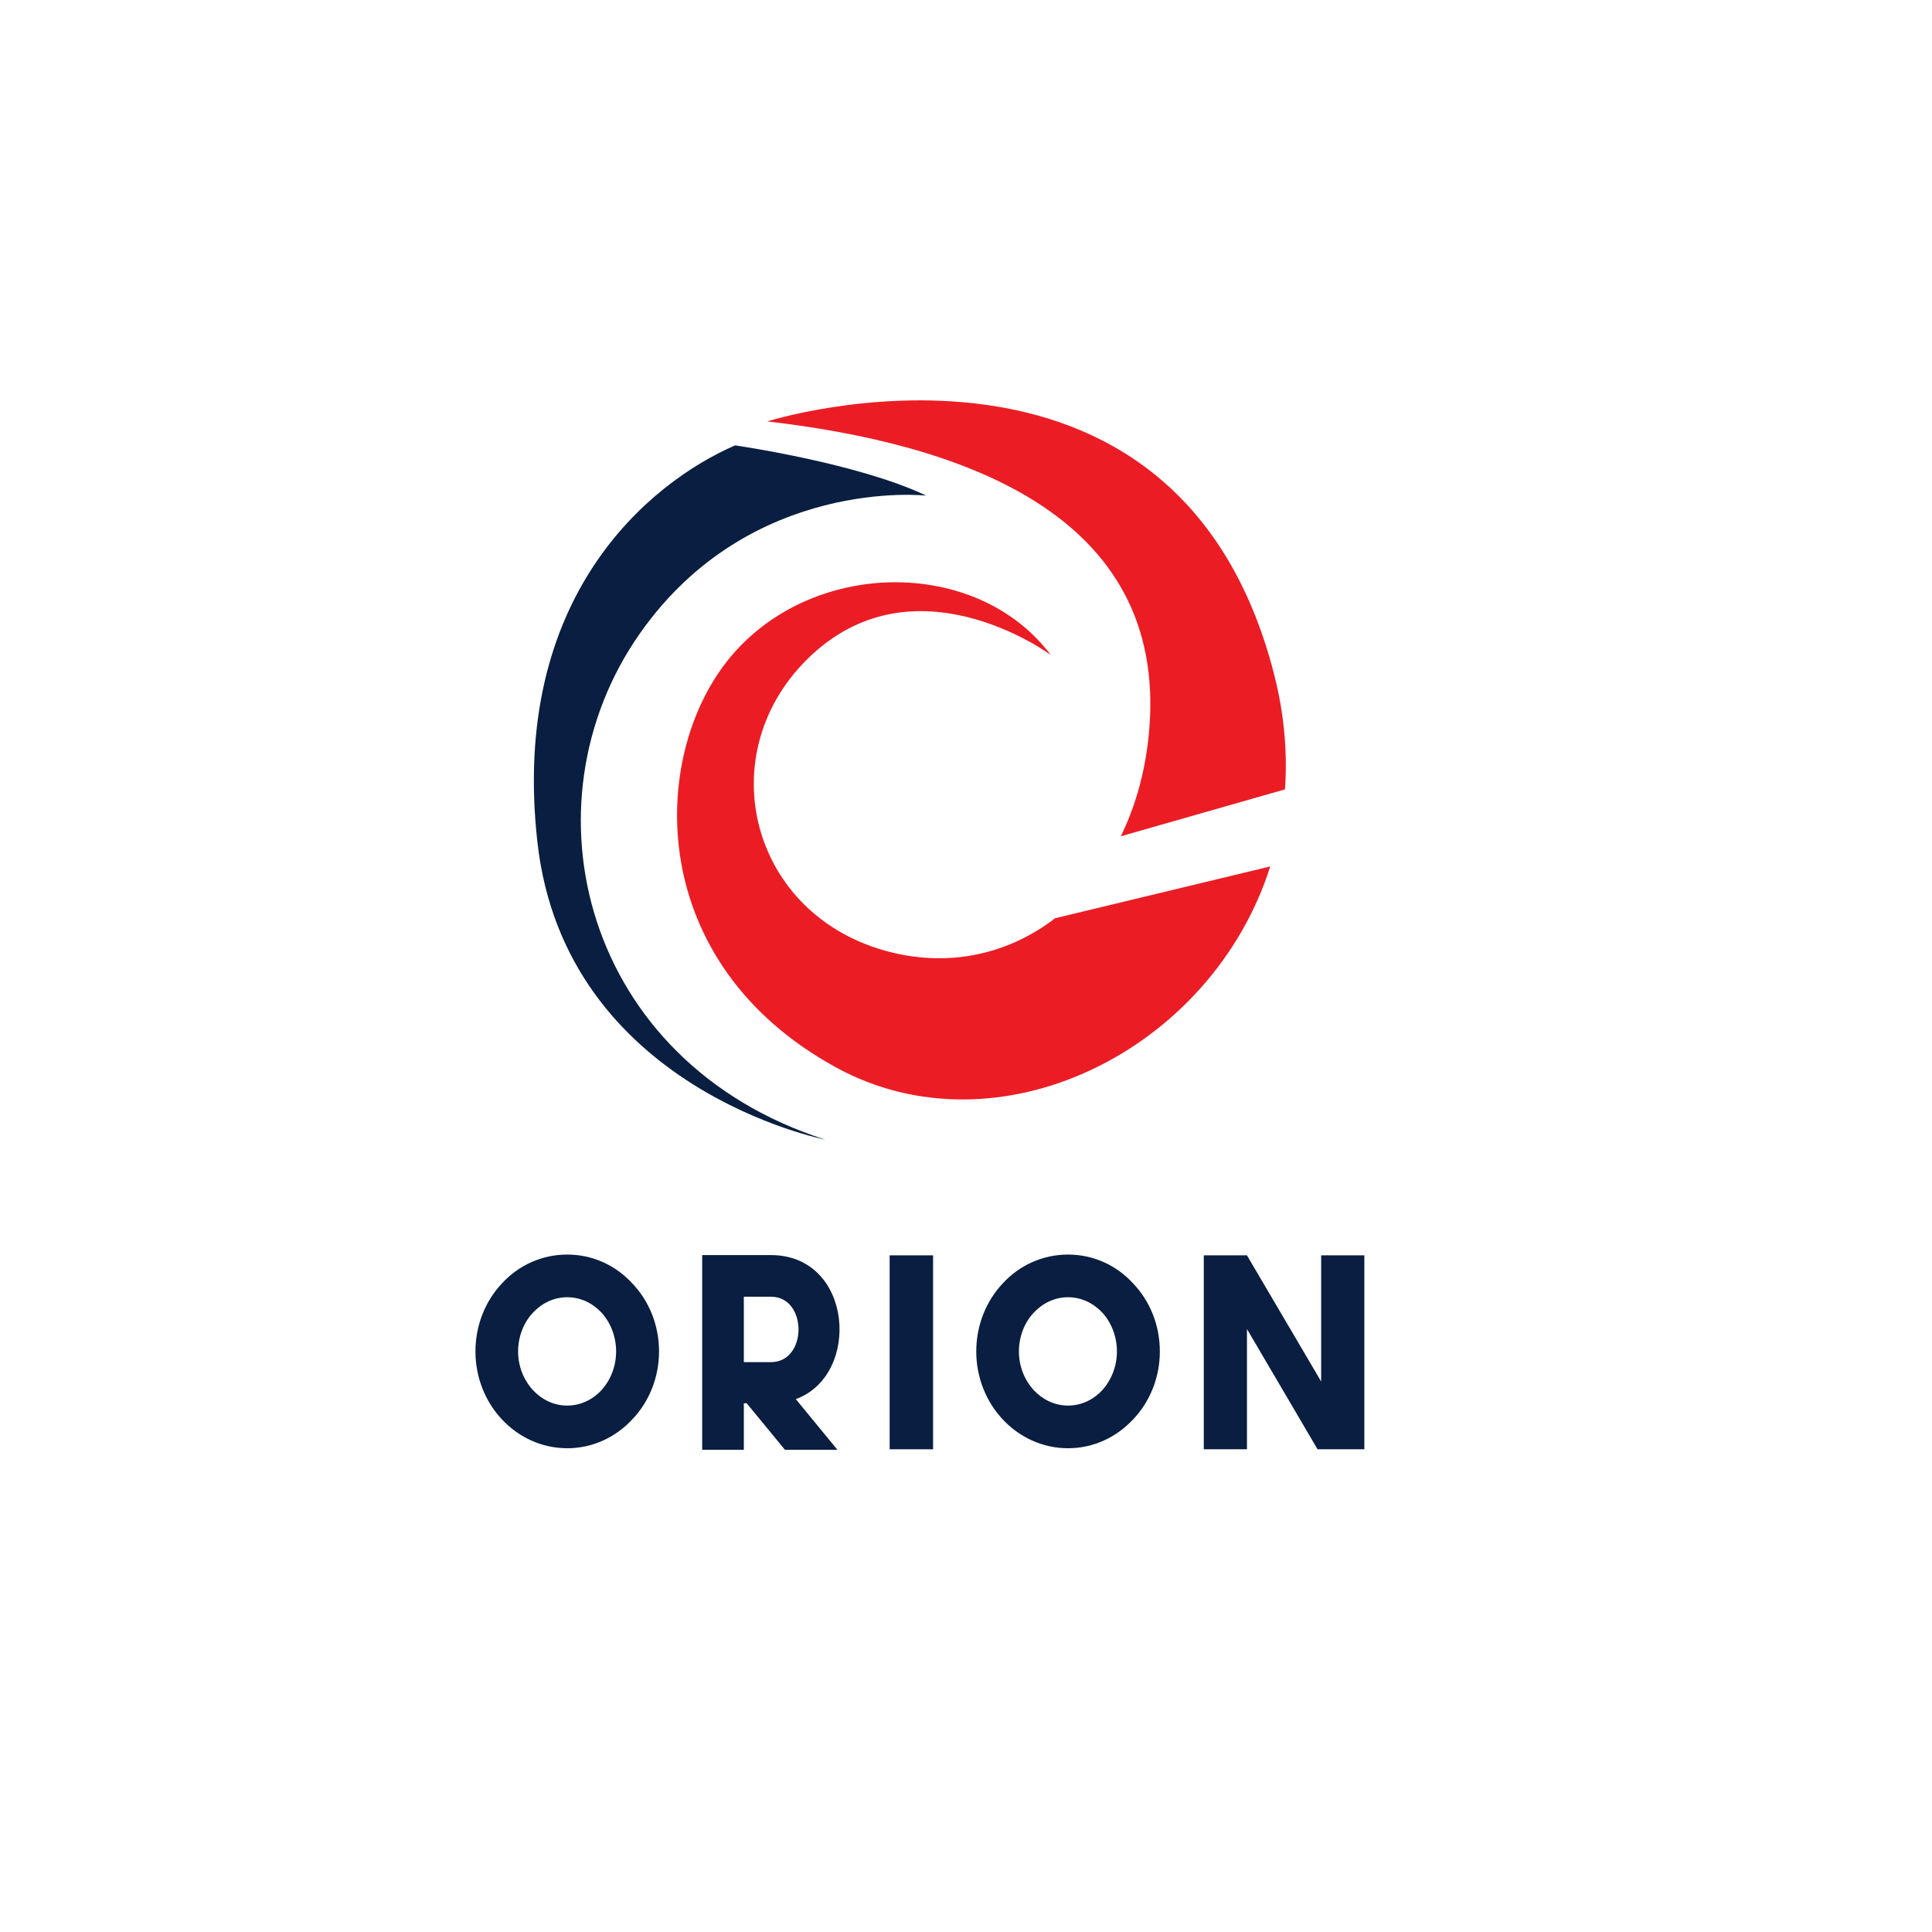
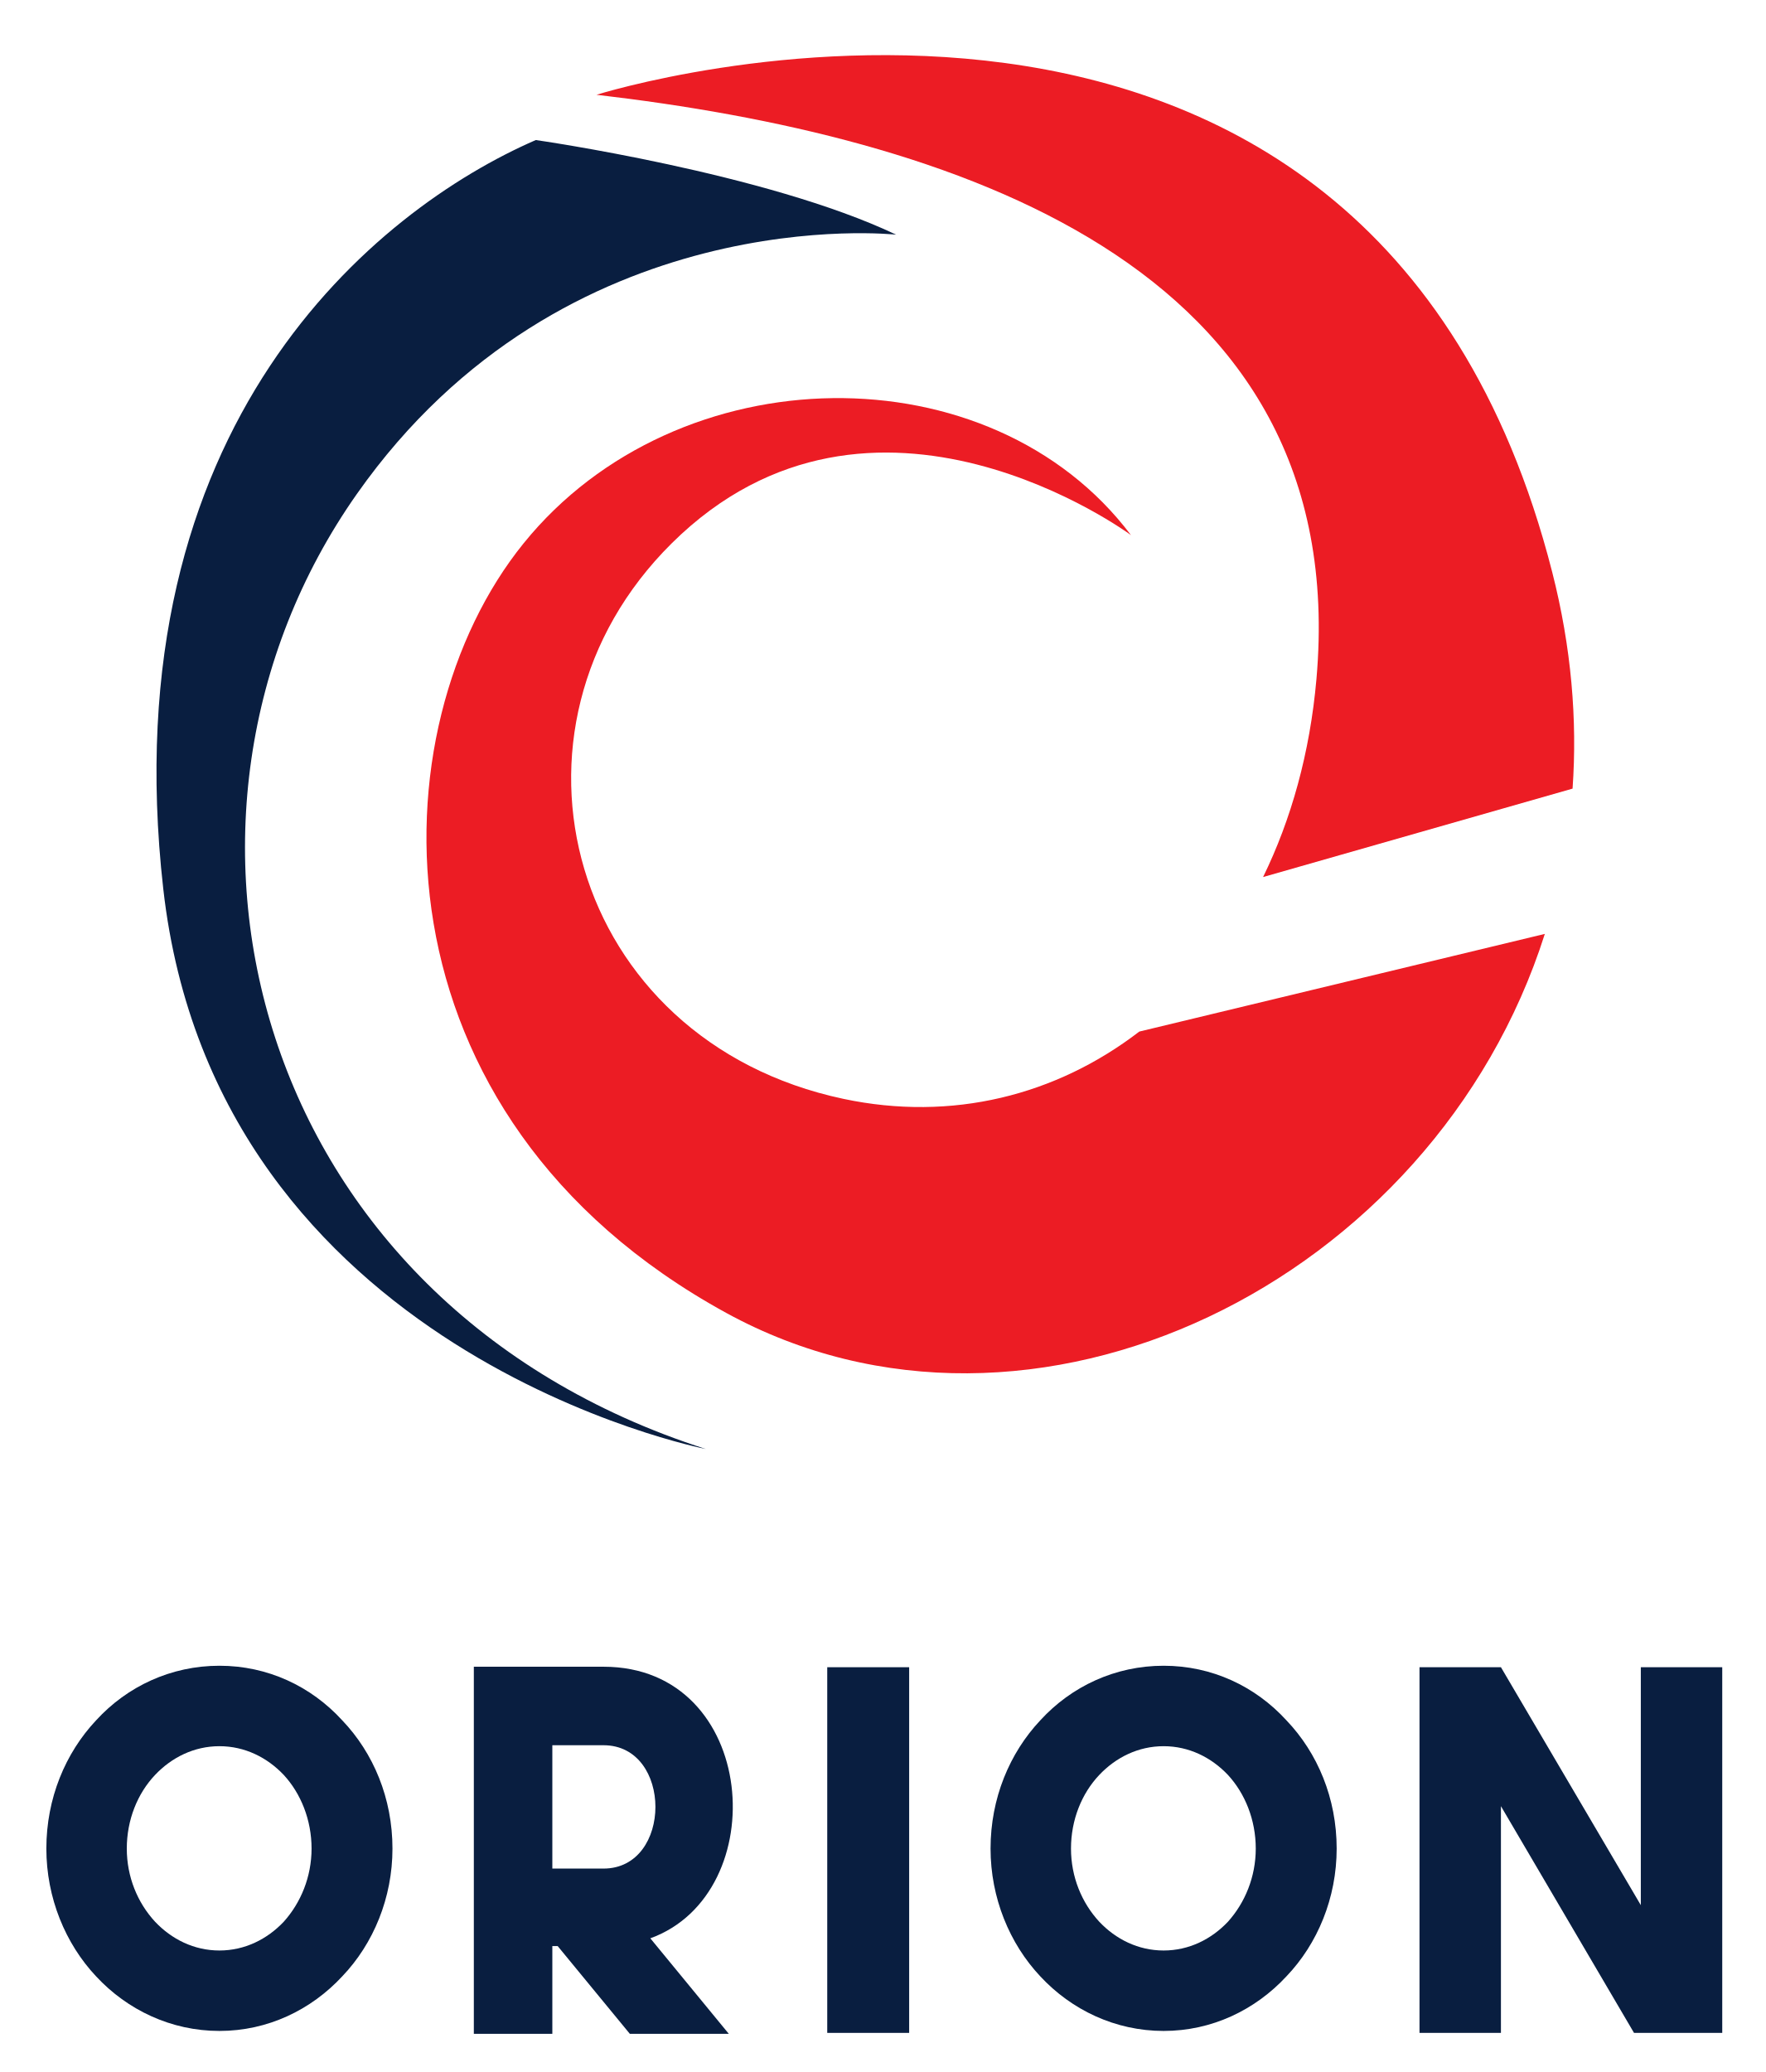
- <svg xmlns="http://www.w3.org/2000/svg" id="svg2" width="1333.333" height="1333.333" viewBox="0 0 1333.333 1333.333">
-   <defs id="defs6">
-     <clipPath clipPathUnits="userSpaceOnUse" id="clipPath16">
-       <path d="M 0,1000 H 1000 V 0 H 0 Z" id="path14" />
+ <svg xmlns="http://www.w3.org/2000/svg" version="1.2" viewBox="0 0 646 758" width="646" height="758">
+   <defs>
+     <clipPath clipPathUnits="userSpaceOnUse" id="cp1">
+       <path d="m-311-256h1332.67v1332.67h-1332.67z" />
    </clipPath>
  </defs>
-   <g id="g8" transform="matrix(1.333333,0,0,-1.333333,0,1333.333)">
+   <style>
+ 		.s0 { fill: #091e40 } 
+ 		.s1 { fill: #ec1c24 } 
+ 	</style>
+   <g id="g8">
    <g id="g10">
-       <g id="g12" clip-path="url(#clipPath16)">
-         <g id="g18" transform="translate(318.899,300.4494)">
-           <path d="m 0,0 c 0,7.895 -2.945,15.123 -7.629,20.21 -4.551,4.816 -10.707,7.894 -17.666,7.894 -6.96,0 -13.117,-3.078 -17.667,-7.894 C -47.78,15.123 -50.724,7.895 -50.724,0 c 0,-7.763 2.944,-14.857 7.762,-20.076 4.55,-4.818 10.707,-7.897 17.667,-7.897 6.959,0 13.115,3.079 17.666,7.897 C -2.945,-14.857 0,-7.763 0,0 M 8.431,35.199 C 16.997,26.231 22.216,13.784 22.216,0 c 0,-13.518 -5.219,-26.099 -13.785,-35.065 -8.565,-9.236 -20.477,-14.991 -33.726,-14.991 -13.25,0 -25.295,5.755 -33.861,14.991 -8.431,8.966 -13.651,21.547 -13.651,35.065 0,13.784 5.22,26.231 13.651,35.199 8.566,9.368 20.611,14.989 33.861,14.989 13.249,0 25.161,-5.621 33.726,-14.989" style="fill:#091e40;fill-opacity:1;fill-rule:nonzero;stroke:none" id="path20" />
-         </g>
-         <g id="g22" transform="translate(385.0033,328.8222)">
-           <path d="m 0,0 v -33.859 h 14.052 c 19.005,0 19.005,33.859 0,33.859 z M -21.548,-79.231 V 21.547 h 35.6 c 42.56,0 46.843,-62.232 12.848,-74.545 L 48.448,-79.231 H 21.28 L 1.472,-55.14 H 0 v -24.091 z" style="fill:#091e40;fill-opacity:1;fill-rule:nonzero;stroke:none" id="path24" />
-         </g>
-         <path d="m 460.478,350.235 h 22.485 V 249.86 h -22.485 z" style="fill:#091e40;fill-opacity:1;fill-rule:nonzero;stroke:none" id="path26" />
-         <g id="g28" transform="translate(578.1152,300.4494)">
-           <path d="m 0,0 c 0,7.895 -2.945,15.123 -7.629,20.21 -4.551,4.816 -10.707,7.894 -17.666,7.894 -6.96,0 -13.117,-3.078 -17.667,-7.894 C -47.78,15.123 -50.724,7.895 -50.724,0 c 0,-7.763 2.944,-14.857 7.762,-20.076 4.55,-4.818 10.707,-7.897 17.667,-7.897 6.959,0 13.115,3.079 17.666,7.897 C -2.945,-14.857 0,-7.763 0,0 M 8.431,35.199 C 16.997,26.231 22.216,13.784 22.216,0 c 0,-13.518 -5.219,-26.099 -13.785,-35.065 -8.565,-9.236 -20.477,-14.991 -33.726,-14.991 -13.25,0 -25.295,5.755 -33.861,14.991 -8.431,8.966 -13.651,21.547 -13.651,35.065 0,13.784 5.22,26.231 13.651,35.199 8.566,9.368 20.611,14.989 33.861,14.989 13.249,0 25.161,-5.621 33.726,-14.989" style="fill:#091e40;fill-opacity:1;fill-rule:nonzero;stroke:none" id="path30" />
-         </g>
-         <g id="g32" transform="translate(683.8351,350.2347)">
-           <path d="M 0,0 H 22.351 V -100.375 H -1.874 l -36.536,62.234 v -62.234 H -60.761 V 0 H -38.41 L 0,-65.311 Z" style="fill:#091e40;fill-opacity:1;fill-rule:nonzero;stroke:none" id="path34" />
-         </g>
-         <g id="g36" transform="translate(479.3896,743.482)">
-           <path d="m 0,0 c 0,0 -90.868,10.143 -148.05,-71.168 -62.487,-88.83 -29.154,-222.149 95.802,-262.177 0,0 -134.503,26.08 -148.951,153.73 -14.448,127.652 58.363,186.508 102.271,205.599 0,0 63.354,-9.04 98.928,-25.984" style="fill:#091e40;fill-opacity:1;fill-rule:nonzero;stroke:none" id="path38" />
-         </g>
-         <g id="g40" transform="translate(594.7754,621.4793)">
-           <path d="m 0,0 c -1.782,-20.27 -6.928,-38.547 -14.643,-54.332 l 84.96,24.274 C 71.65,-11.203 70.005,8.715 64.728,29.376 14.183,227.301 -197.648,160.408 -197.648,160.408 -100.937,149.114 10.069,114.438 0,0" style="fill:#ec1c24;fill-opacity:1;fill-rule:nonzero;stroke:none" id="path42" />
-         </g>
-         <g id="g44" transform="translate(546.1423,524.7308)">
-           <path d="m 0,0 c -22.82,-17.542 -51.437,-24.785 -81.209,-18.476 -75.303,15.957 -98.711,101.419 -47.154,152.502 55.222,54.704 126.073,2.26 126.073,2.26 -38.371,50.987 -124.433,50.019 -166.734,-2.26 -41.127,-50.834 -43.28,-157.087 55.591,-211.246 83.924,-45.971 194.348,8.354 224.773,104.024 z" style="fill:#ec1c24;fill-opacity:1;fill-rule:nonzero;stroke:none" id="path46" />
+       <g id="Clip-Path: g12" clip-path="url(#cp1)">
+         <g id="g12">
+           <g id="g18">
+             <path id="path20" class="s0" d="m125.22 629.36c11.42 11.95 18.37 28.54 18.37 46.91 0 18.01-6.95 34.78-18.37 46.73-11.41 12.31-27.29 19.98-44.94 19.98-17.66 0-33.71-7.67-45.13-19.98-11.23-11.95-18.19-28.72-18.19-46.73 0-18.37 6.96-34.96 18.19-46.91 11.42-12.49 27.47-19.98 45.13-19.98 17.65 0 33.53 7.49 44.94 19.98zm-11.23 46.91c0-10.52-3.93-20.16-10.17-26.94-6.07-6.41-14.27-10.52-23.54-10.52-9.28 0-17.48 4.11-23.55 10.52-6.42 6.78-10.34 16.42-10.34 26.94 0 10.34 3.92 19.8 10.34 26.75 6.07 6.42 14.27 10.53 23.55 10.53 9.27 0 17.47-4.11 23.54-10.53 6.24-6.95 10.17-16.41 10.17-26.75z" />
+           </g>
+           <g id="g22">
+             <path id="path24" class="s0" d="m173.36 744.04v-134.3h47.45c56.72 0 62.42 82.94 17.12 99.35l28.72 34.95h-36.21l-26.4-32.1h-1.96v32.1zm28.72-105.58v45.12h18.72c25.33 0 25.33-45.12 0-45.12z" />
+           </g>
+           <path id="path26" class="s0" d="m302.66 609.92h29.97v133.77h-29.97z" />
+           <g id="g28">
+             <path id="path30" class="s0" d="m470.67 629.36c11.42 11.95 18.37 28.54 18.37 46.91 0 18.01-6.95 34.78-18.37 46.73-11.41 12.31-27.29 19.98-44.94 19.98-17.66 0-33.71-7.67-45.13-19.98-11.24-11.95-18.19-28.72-18.19-46.73 0-18.37 6.95-34.96 18.19-46.91 11.42-12.49 27.47-19.98 45.13-19.98 17.65 0 33.53 7.49 44.94 19.98zm-11.23 46.91c0-10.52-3.93-20.16-10.17-26.94-6.07-6.41-14.27-10.52-23.54-10.52-9.28 0-17.49 4.11-23.55 10.52-6.42 6.78-10.34 16.42-10.34 26.94 0 10.34 3.92 19.8 10.34 26.75 6.06 6.42 14.27 10.53 23.55 10.53 9.27 0 17.47-4.11 23.54-10.53 6.24-6.95 10.17-16.41 10.17-26.75z" />
+           </g>
+           <g id="g32">
+             <path id="path34" class="s0" d="m600.32 609.92h29.79v133.77h-32.28l-48.69-82.94v82.94h-29.79v-133.77h29.79l51.18 87.04z" />
+           </g>
+           <g id="g36">
+             <path id="path38" class="s0" d="m327.87 85.85c0 0-121.1-13.51-197.3 94.85-83.28 118.38-38.86 296.05 127.67 349.39 0 0-179.25-34.76-198.5-204.87-19.26-170.12 77.77-248.55 136.29-273.99 0 0 84.43 12.04 131.84 34.62z" />
+           </g>
+           <g id="g40">
+             <path id="path42" class="s1" d="m481.64 248.44c-2.38 27.02-9.24 51.37-19.52 72.41l113.23-32.35c1.77-25.13-0.42-51.67-7.45-79.21-67.36-263.76-349.66-174.62-349.66-174.62 128.88 15.05 276.82 61.26 263.4 213.77z" />
+           </g>
+           <g id="g44">
+             <path id="path46" class="s1" d="m416.83 377.38c-30.42 23.37-68.55 33.03-108.23 24.62-100.35-21.27-131.55-135.16-62.84-203.24 73.59-72.9 168.01-3.01 168.01-3.01-51.13-67.95-165.82-66.66-222.2 3.01-54.81 67.75-57.67 209.35 74.09 281.52 111.84 61.27 259-11.13 299.54-138.63z" />
+           </g>
        </g>
      </g>
    </g>
  </g>
</svg>
